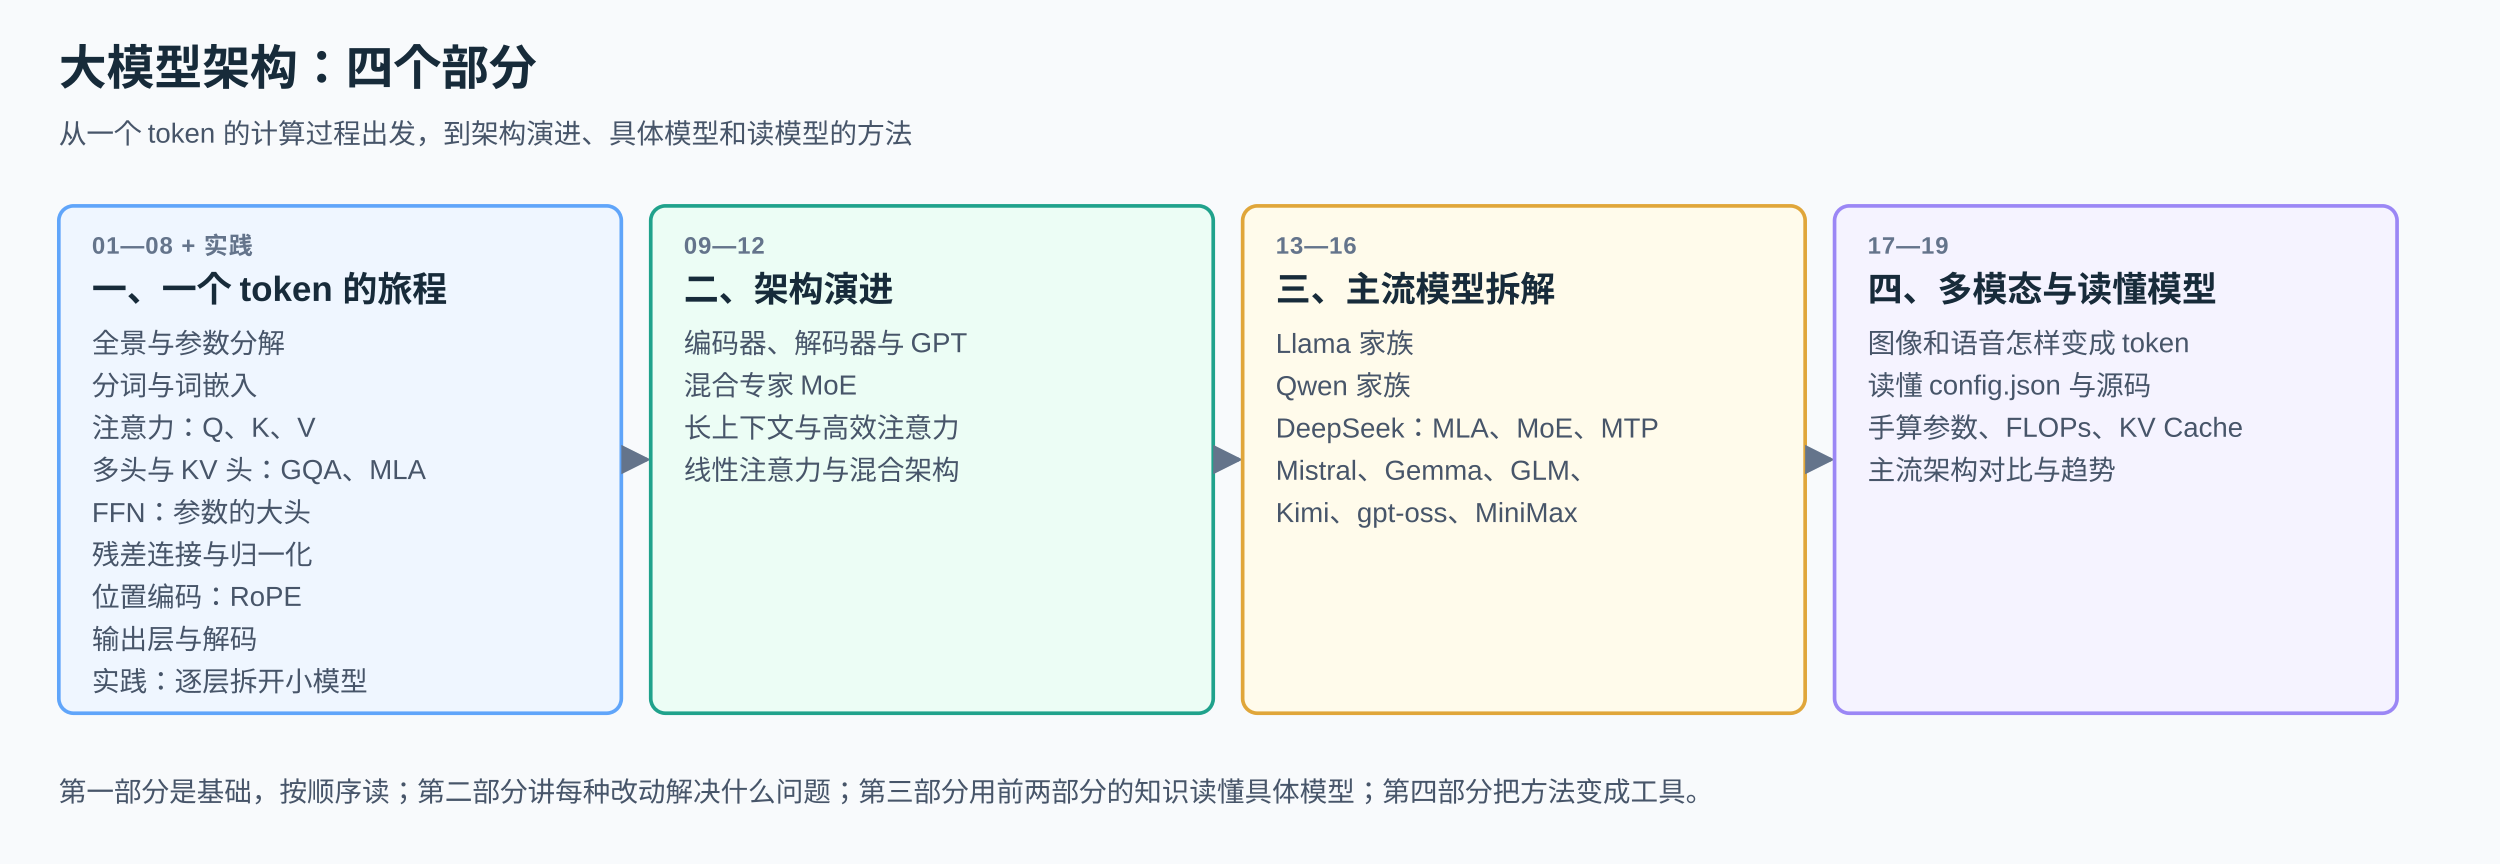
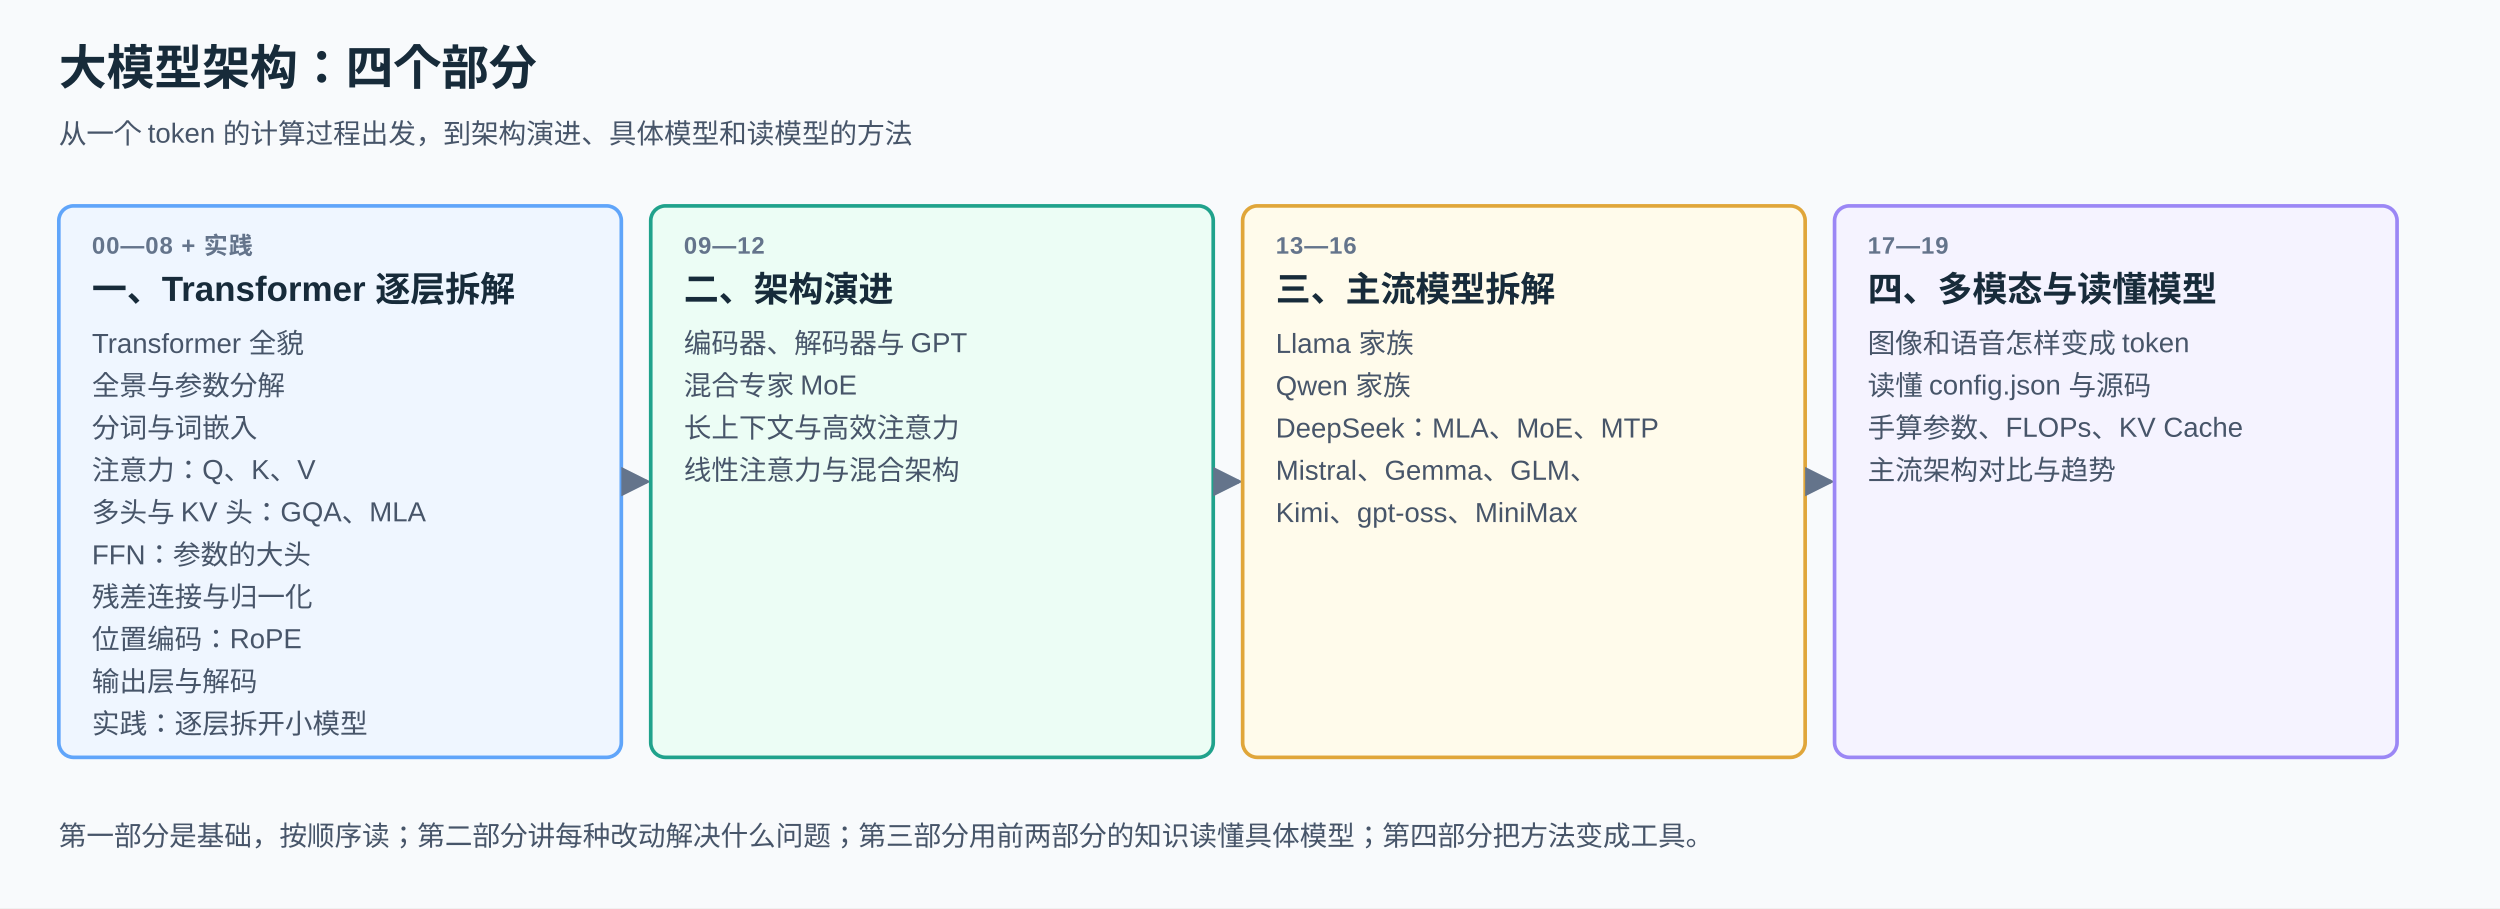
- <svg xmlns="http://www.w3.org/2000/svg" width="1360" height="470" viewBox="0 0 1360 470" role="img" aria-labelledby="arch-series-map-title arch-series-map-desc" id="arch-series-map-root">
+ <svg xmlns="http://www.w3.org/2000/svg" width="1360" height="494" viewBox="0 0 1360 494" role="img" aria-labelledby="arch-series-map-title arch-series-map-desc" id="arch-series-map-root">
  <defs>
    <style>
#arch-series-map-root text { font-family: Arial, 'PingFang SC', 'Microsoft YaHei', sans-serif; fill: #172b3a; }
#arch-series-map-root .h { font-size: 26px; font-weight: 700; }
#arch-series-map-root .t { font-size: 19px; font-weight: 600; }
#arch-series-map-root .s { font-size: 15px; fill: #475569; }
#arch-series-map-root .xs { font-size: 13px; fill: #64748b; }
#arch-series-map-root .k { font-size: 13px; font-weight: 700; letter-spacing: .04em; fill: #64748b; }
#arch-series-map-root .m { font-family: 'SFMono-Regular', Menlo, Consolas, monospace; font-size: 14px; fill: #172b3a; }
#arch-series-map-root .node { fill: #fff; stroke: #cbd5e1; stroke-width: 2; }
#arch-series-map-root .blue { fill: #eff6ff; stroke: #60a5fa; stroke-width: 2; }
#arch-series-map-root .green { fill: #ecfdf5; stroke: #20a28c; stroke-width: 2; }
#arch-series-map-root .red { fill: #fff1f2; stroke: #e88191; stroke-width: 2; }
#arch-series-map-root .amber { fill: #fffbeb; stroke: #e0a63a; stroke-width: 2; }
#arch-series-map-root .violet { fill: #f5f3ff; stroke: #9b87f5; stroke-width: 2; }
#arch-series-map-root .gray { fill: #f1f5f9; stroke: #cbd5e1; stroke-width: 2; }
#arch-series-map-root .fblue { fill: #93c5fd; } #arch-series-map-root .fgreen { fill: #6ee7b7; } #arch-series-map-root .fred { fill: #fda4af; }
#arch-series-map-root .famber { fill: #fcd34d; } #arch-series-map-root .fviolet { fill: #c4b5fd; } #arch-series-map-root .fgray { fill: #e2e8f0; }
#arch-series-map-root .edge { fill: none; stroke: #64748b; stroke-width: 2; marker-end: url(#arch-series-map-arrow); }
#arch-series-map-root .dash { fill: none; stroke: #94a3b8; stroke-width: 2; stroke-dasharray: 7 6; marker-end: url(#arch-series-map-arrow); }
#arch-series-map-root .line { stroke: #cbd5e1; stroke-width: 1.5; fill: none; }
#arch-series-map-root .axis { stroke: #64748b; stroke-width: 2; fill: none; }
</style>
    <marker id="arch-series-map-arrow" markerWidth="8" markerHeight="8" refX="7" refY="4" orient="auto">
      <path d="M0 0L8 4L0 8Z" fill="#64748b" />
    </marker>
  </defs>
-   <rect width="1360" height="470" fill="#f8fafc" />
+   <rect width="1360" height="494" fill="#f8fafc" />
  <text x="32" y="46" class="h">大模型架构：四个部分</text>
  <text x="32" y="78" class="s">从一个 token 的计算过程出发，到架构演进、具体模型和读模型的方法</text>
  <g data-node="p1">
-     <rect x="32" y="112" width="306" height="276" rx="8" class="blue" />
-     <text x="50" y="138" class="k">01—08 + 实践</text>
-     <text x="50" y="164" class="t">一、一个 token 的旅程</text>
-     <text x="50" y="192" class="s">全景与参数分解</text>
-     <text x="50" y="215" class="s">分词与词嵌入</text>
-     <text x="50" y="238" class="s">注意力：Q、K、V</text>
-     <text x="50" y="261" class="s">多头与 KV 头：GQA、MLA</text>
-     <text x="50" y="284" class="s">FFN：参数的大头</text>
-     <text x="50" y="307" class="s">残差连接与归一化</text>
-     <text x="50" y="330" class="s">位置编码：RoPE</text>
-     <text x="50" y="353" class="s">输出层与解码</text>
-     <text x="50" y="376" class="s">实践：逐层拆开小模型</text>
+     <rect x="32" y="112" width="306" height="300" rx="8" class="blue" />
+     <text x="50" y="138" class="k">00—08 + 实践</text>
+     <text x="50" y="164" class="t">一、Transformer 逐层拆解</text>
+     <text x="50" y="192" class="s">Transformer 全貌</text>
+     <text x="50" y="215" class="s">全景与参数分解</text>
+     <text x="50" y="238" class="s">分词与词嵌入</text>
+     <text x="50" y="261" class="s">注意力：Q、K、V</text>
+     <text x="50" y="284" class="s">多头与 KV 头：GQA、MLA</text>
+     <text x="50" y="307" class="s">FFN：参数的大头</text>
+     <text x="50" y="330" class="s">残差连接与归一化</text>
+     <text x="50" y="353" class="s">位置编码：RoPE</text>
+     <text x="50" y="376" class="s">输出层与解码</text>
+     <text x="50" y="399" class="s">实践：逐层拆开小模型</text>
  </g>
-   <path d="M340 250H352" class="edge" />
+   <path d="M340 262H352" class="edge" />
  <g data-node="p2">
-     <rect x="354" y="112" width="306" height="276" rx="8" class="green" />
+     <rect x="354" y="112" width="306" height="300" rx="8" class="green" />
    <text x="372" y="138" class="k">09—12</text>
    <text x="372" y="164" class="t">二、架构演进</text>
    <text x="372" y="192" class="s">编码器、解码器与 GPT</text>
    <text x="372" y="215" class="s">混合专家 MoE</text>
    <text x="372" y="238" class="s">长上下文与高效注意力</text>
    <text x="372" y="261" class="s">线性注意力与混合架构</text>
  </g>
-   <path d="M662 250H674" class="edge" />
+   <path d="M662 262H674" class="edge" />
  <g data-node="p3">
-     <rect x="676" y="112" width="306" height="276" rx="8" class="amber" />
+     <rect x="676" y="112" width="306" height="300" rx="8" class="amber" />
    <text x="694" y="138" class="k">13—16</text>
    <text x="694" y="164" class="t">三、主流模型拆解</text>
    <text x="694" y="192" class="s">Llama 家族</text>
    <text x="694" y="215" class="s">Qwen 家族</text>
    <text x="694" y="238" class="s">DeepSeek：MLA、MoE、MTP</text>
    <text x="694" y="261" class="s">Mistral、Gemma、GLM、</text>
    <text x="694" y="284" class="s">Kimi、gpt-oss、MiniMax</text>
  </g>
-   <path d="M984 250H996" class="edge" />
+   <path d="M984 262H996" class="edge" />
  <g data-node="p4">
-     <rect x="998" y="112" width="306" height="276" rx="8" class="violet" />
+     <rect x="998" y="112" width="306" height="300" rx="8" class="violet" />
    <text x="1016" y="138" class="k">17—19</text>
    <text x="1016" y="164" class="t">四、多模态与读懂模型</text>
    <text x="1016" y="192" class="s">图像和语音怎样变成 token</text>
    <text x="1016" y="215" class="s">读懂 config.json 与源码</text>
    <text x="1016" y="238" class="s">手算参数、FLOPs、KV Cache</text>
    <text x="1016" y="261" class="s">主流架构对比与趋势</text>
  </g>
-   <text x="32" y="436" class="s">第一部分是基础，按顺序读；第二部分讲每种改动解决什么问题；第三部分用前两部分的知识读懂具体模型；第四部分把方法变成工具。</text>
+   <text x="32" y="460" class="s">第一部分是基础，按顺序读；第二部分讲每种改动解决什么问题；第三部分用前两部分的知识读懂具体模型；第四部分把方法变成工具。</text>
</svg>
